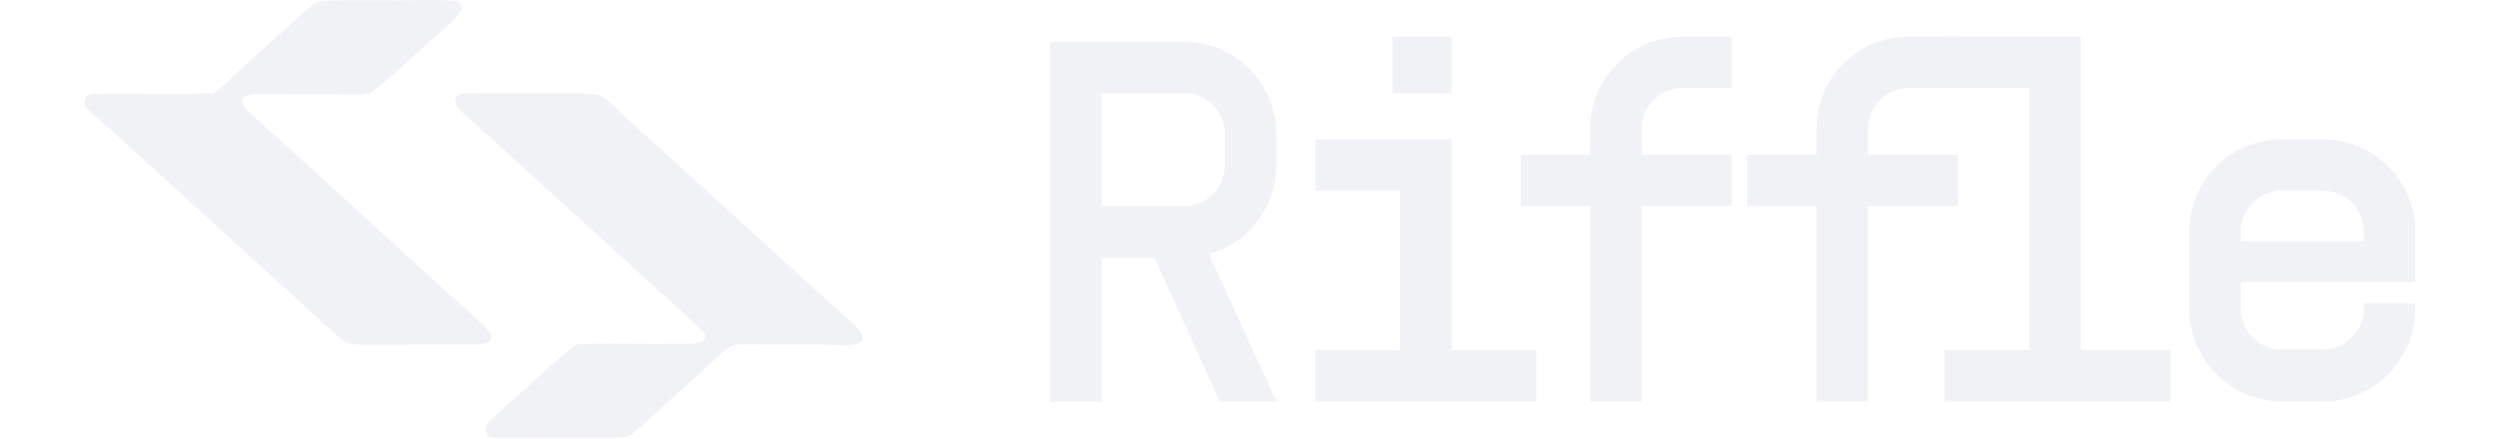
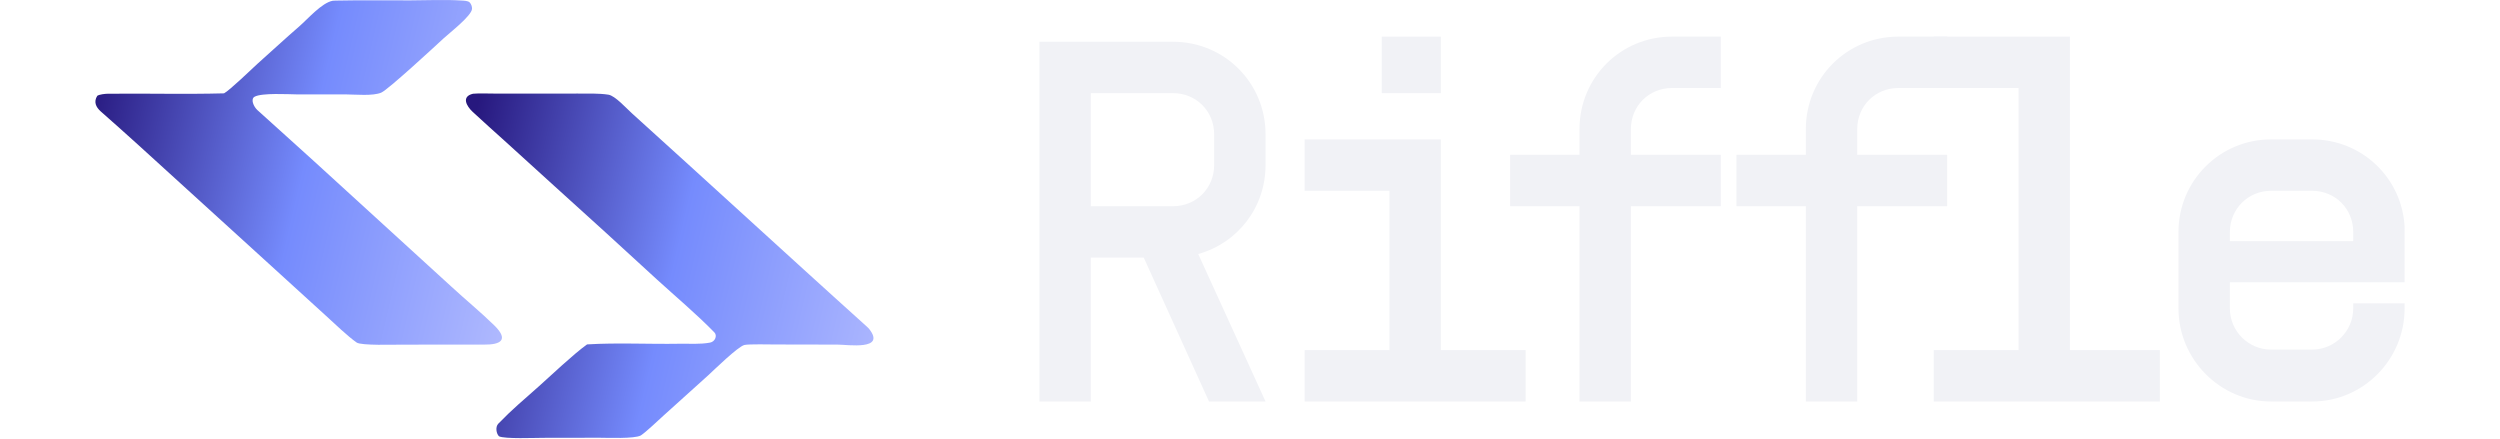
- <svg xmlns="http://www.w3.org/2000/svg" width="360" viewBox="0 0 934 164" role="img" aria-label="Riffle">
-   <path fill="#f1f2f6" d="M120.321 0.279C120.661 0.252 121.001 0.234 121.342 0.225C130.69 0.028 140.067 0.168 149.419 0.142C155.692 0.124 162.153 -0.203 168.407 0.201C169.27 0.256 170.826 0.258 171.477 0.913C172.049 1.489 172.401 2.502 172.35 3.311C172.184 5.94 163.864 12.355 161.742 14.321C158.456 17.363 140.998 33.505 138.458 34.595C135.316 35.942 128.896 35.294 125.355 35.272L106.651 35.259C103.955 35.235 93.78 34.621 91.091 36.151C89.547 37.029 90.733 39.83 92.182 41.147C99.109 47.441 106.122 53.674 113.058 59.996L164.712 107.154C169.937 111.985 175.521 116.54 180.628 121.528C186.189 126.96 183.133 128.82 176.784 128.744L145.981 128.758C143.334 128.753 130.956 129.153 129.262 127.976C125.868 125.618 120.855 120.763 117.65 117.856L92.099 94.581L47.84 54.312C43.164 50.028 38.385 45.856 33.651 41.64C31.808 39.998 30.912 38.028 32.351 35.785C33.181 35.258 35.235 35.034 36.219 35.022C50.681 34.857 65.237 35.269 79.692 34.874C81.73 33.824 90.097 25.743 92.149 23.868C97.356 19.206 102.56 14.41 107.832 9.834C111.043 7.046 116.237 1.009 120.321 0.279Z" />
-   <path fill="#f1f2f6" d="M172.732 35.018C174.867 34.824 178.407 34.954 180.663 34.961L194.603 34.964L211.562 34.956C215.218 34.956 219.725 34.825 223.288 35.369C225.813 35.755 230.001 40.459 232.051 42.298L252.528 60.865L296.46 100.853C303.79 107.553 311.25 114.225 318.61 120.899C319.145 121.384 320.33 122.4 320.73 122.91C327.075 131 312.715 128.753 308.938 128.744L285.895 128.698C283.815 128.695 275.643 128.504 274.108 128.884C271.663 129.489 262.71 138.272 260.548 140.248L243.742 155.402C241.722 157.235 237.365 161.398 235.416 162.678C233.073 163.988 222.98 163.544 219.899 163.541L198.964 163.575C196.07 163.57 184.465 164.051 182.421 162.998C181.373 161.958 181.028 159.459 182.162 158.294C187.704 152.595 191.16 149.829 197.405 144.251C201.616 140.49 210.352 132.21 215.33 128.668C226.668 127.977 238.448 128.624 249.877 128.424C253.698 128.357 257.548 128.703 261.305 127.991C263.158 127.633 264.063 125.396 262.903 124.202C256.44 117.538 248.237 110.632 241.464 104.447C228.619 92.618 215.711 80.857 202.74 69.166L184.261 52.377C180.353 48.849 176.433 45.365 172.577 41.778C170.284 39.644 168.258 36.05 172.732 35.018Z" />
-   <path fill="#f1f2f6" d="M455.688 150L431.304 96.24H411.528V150H392.328V15.6H442.248C461.448 15.6 476.808 30.96 476.808 50.16V61.68C476.808 77.616 466.248 90.864 451.656 94.896L476.808 150H455.688ZM411.528 77.04H442.248C450.888 77.04 457.608 70.32 457.608 61.68V50.16C457.608 41.52 450.888 34.8 442.248 34.8H411.528V77.04Z" />
-   <path fill="#f1f2f6" d="M491.417 150V130.8H523.097V71.28H491.417V52.08H542.297V130.8H573.977V150H491.417ZM520.217 34.8V13.68H542.297V34.8H520.217Z" />
-   <path fill="#f1f2f6" d="M594.099 48.24C594.099 29.04 609.459 13.68 628.659 13.68H646.899V32.88H628.659C620.019 32.88 613.299 39.6 613.299 48.24V57.84H646.899V77.04H613.299V150H594.099V77.04H568.179V57.84H594.099V48.24Z" />
-   <path fill="#f1f2f6" d="M678.662 48.24C678.662 29.04 694.022 13.68 713.222 13.68H731.462V32.88H713.222C704.582 32.88 697.862 39.6 697.862 48.24V57.84H731.462V77.04H697.862V150H678.662V77.04H652.742V57.84H678.662V48.24Z" />
-   <path fill="#f1f2f6" d="M726.447 150V130.8H758.127V32.88H726.447V13.68H777.327V130.8H810.927V150H726.447Z" />
-   <path fill="#f1f2f6" d="M852.441 150C833.433 150 817.881 134.256 817.881 115.248V86.64C817.881 67.44 833.433 52.08 852.441 52.08H867.801C886.425 52.08 901.401 66.48 902.361 84.72V105.456H837.081V115.248C837.081 123.696 843.993 130.608 852.441 130.608H867.801C876.249 130.608 883.161 123.696 883.161 115.248V113.328H902.361V115.248C902.361 134.256 887.001 150 867.801 150H852.441ZM837.081 90.096H883.161V86.64C883.161 78 876.441 71.28 867.801 71.28H852.441C843.801 71.28 837.081 78.192 837.081 86.64V90.096Z" />
+ <svg xmlns="http://www.w3.org/2000/svg" width="360" viewBox="0 0 934 164" fill="none">
+   <path d="M124.321 0.279C124.661 0.252 125.001 0.234 125.342 0.225C134.69 0.028 144.067 0.168 153.419 0.142C159.692 0.124 166.153 -0.203 172.407 0.201C173.27 0.256 174.826 0.258 175.477 0.913C176.049 1.489 176.401 2.502 176.35 3.311C176.184 5.94 167.864 12.355 165.742 14.321C162.456 17.363 144.998 33.505 142.458 34.595C139.316 35.942 132.896 35.294 129.355 35.272L110.651 35.259C107.955 35.235 97.78 34.621 95.091 36.151C93.547 37.029 94.733 39.83 96.182 41.147C103.109 47.441 110.122 53.674 117.058 59.996L168.712 107.154C173.937 111.985 179.521 116.54 184.628 121.528C190.189 126.96 187.133 128.82 180.784 128.744L149.981 128.758C147.334 128.753 134.956 129.153 133.262 127.976C129.868 125.618 124.855 120.763 121.65 117.856L96.099 94.581L51.84 54.312C47.164 50.028 42.385 45.856 37.651 41.64C35.808 39.998 34.912 38.028 36.351 35.785C37.181 35.258 39.235 35.034 40.219 35.022C54.681 34.857 69.237 35.269 83.692 34.874C85.73 33.824 94.097 25.743 96.149 23.868C101.356 19.206 106.56 14.41 111.832 9.834C115.043 7.046 120.237 1.009 124.321 0.279Z" fill="url(#paint0_linear_24_10)" />
+   <path d="M176.732 35.018C178.867 34.824 182.407 34.954 184.663 34.961L198.603 34.964L215.562 34.956C219.218 34.956 223.725 34.825 227.288 35.369C229.813 35.755 234.001 40.459 236.051 42.298L256.528 60.865L300.46 100.853C307.79 107.553 315.25 114.225 322.61 120.899C323.145 121.384 324.33 122.4 324.73 122.91C331.075 131 316.715 128.753 312.938 128.744L289.895 128.698C287.815 128.695 279.643 128.504 278.108 128.884C275.663 129.489 266.71 138.272 264.548 140.248L247.742 155.402C245.722 157.235 241.365 161.398 239.416 162.678C237.073 163.988 226.98 163.544 223.899 163.541L202.964 163.575C200.07 163.57 188.465 164.051 186.421 162.998C185.373 161.958 185.028 159.459 186.162 158.294C191.704 152.595 195.16 149.829 201.405 144.251C205.616 140.49 214.352 132.21 219.33 128.668C230.668 127.977 242.448 128.624 253.877 128.424C257.698 128.357 261.548 128.703 265.305 127.991C267.158 127.633 268.063 125.396 266.903 124.202C260.44 117.538 252.237 110.632 245.464 104.447C232.619 92.618 219.711 80.857 206.74 69.166L188.261 52.377C184.353 48.849 180.433 45.365 176.577 41.778C174.284 39.644 172.258 36.05 176.732 35.018Z" fill="url(#paint1_linear_24_10)" />
+   <path d="M451.688 150L427.304 96.24H407.528V150H388.328V15.6H438.248C457.448 15.6 472.808 30.96 472.808 50.16V61.68C472.808 77.616 462.248 90.864 447.656 94.896L472.808 150H451.688ZM407.528 77.04H438.248C446.888 77.04 453.608 70.32 453.608 61.68V50.16C453.608 41.52 446.888 34.8 438.248 34.8H407.528V77.04Z" fill="#f1f2f6" />
+   <path d="M487.417 150V130.8H519.097V71.28H487.417V52.08H538.297V130.8H569.977V150H487.417ZM516.217 34.8V13.68H538.297V34.8H516.217Z" fill="#f1f2f6" />
+   <path d="M590.099 48.24C590.099 29.04 605.459 13.68 624.659 13.68H642.899V32.88H624.659C616.019 32.88 609.299 39.6 609.299 48.24V57.84H642.899V77.04H609.299V150H590.099V77.04H564.179V57.84H590.099V48.24Z" fill="#f1f2f6" />
+   <path d="M674.662 48.24C674.662 29.04 690.022 13.68 709.222 13.68H727.462V32.88H709.222C700.582 32.88 693.862 39.6 693.862 48.24V57.84H727.462V77.04H693.862V150H674.662V77.04H648.742V57.84H674.662V48.24Z" fill="#f1f2f6" />
+   <path d="M722.447 150V130.8H754.127V32.88H722.447V13.68H773.327V130.8H806.927V150H722.447Z" fill="#f1f2f6" />
+   <path d="M848.441 150C829.433 150 813.881 134.256 813.881 115.248V86.64C813.881 67.44 829.433 52.08 848.441 52.08H863.801C882.425 52.08 897.401 66.48 898.361 84.72V105.456H833.081V115.248C833.081 123.696 839.993 130.608 848.441 130.608H863.801C872.249 130.608 879.161 123.696 879.161 115.248V113.328H898.361V115.248C898.361 134.256 883.001 150 863.801 150H848.441ZM833.081 90.096H879.161V86.64C879.161 78 872.441 71.28 863.801 71.28H848.441C839.801 71.28 833.081 78.192 833.081 86.64V90.096Z" fill="#f1f2f6" />
+   <defs>
+     <linearGradient id="paint0_linear_24_10" x1="33.548" y1="31.481" x2="199.328" y2="69.893" gradientUnits="userSpaceOnUse">
+       <stop stop-color="#27187E" />
+       <stop offset="0.5" stop-color="#758BFD" />
+       <stop offset="1" stop-color="#AEB8FE" />
+     </linearGradient>
+     <linearGradient id="paint1_linear_24_10" x1="171.975" y1="66.38" x2="338.103" y2="104.981" gradientUnits="userSpaceOnUse">
+       <stop stop-color="#27187E" />
+       <stop offset="0.5" stop-color="#758BFD" />
+       <stop offset="1" stop-color="#AEB8FE" />
+     </linearGradient>
+   </defs>
</svg>
